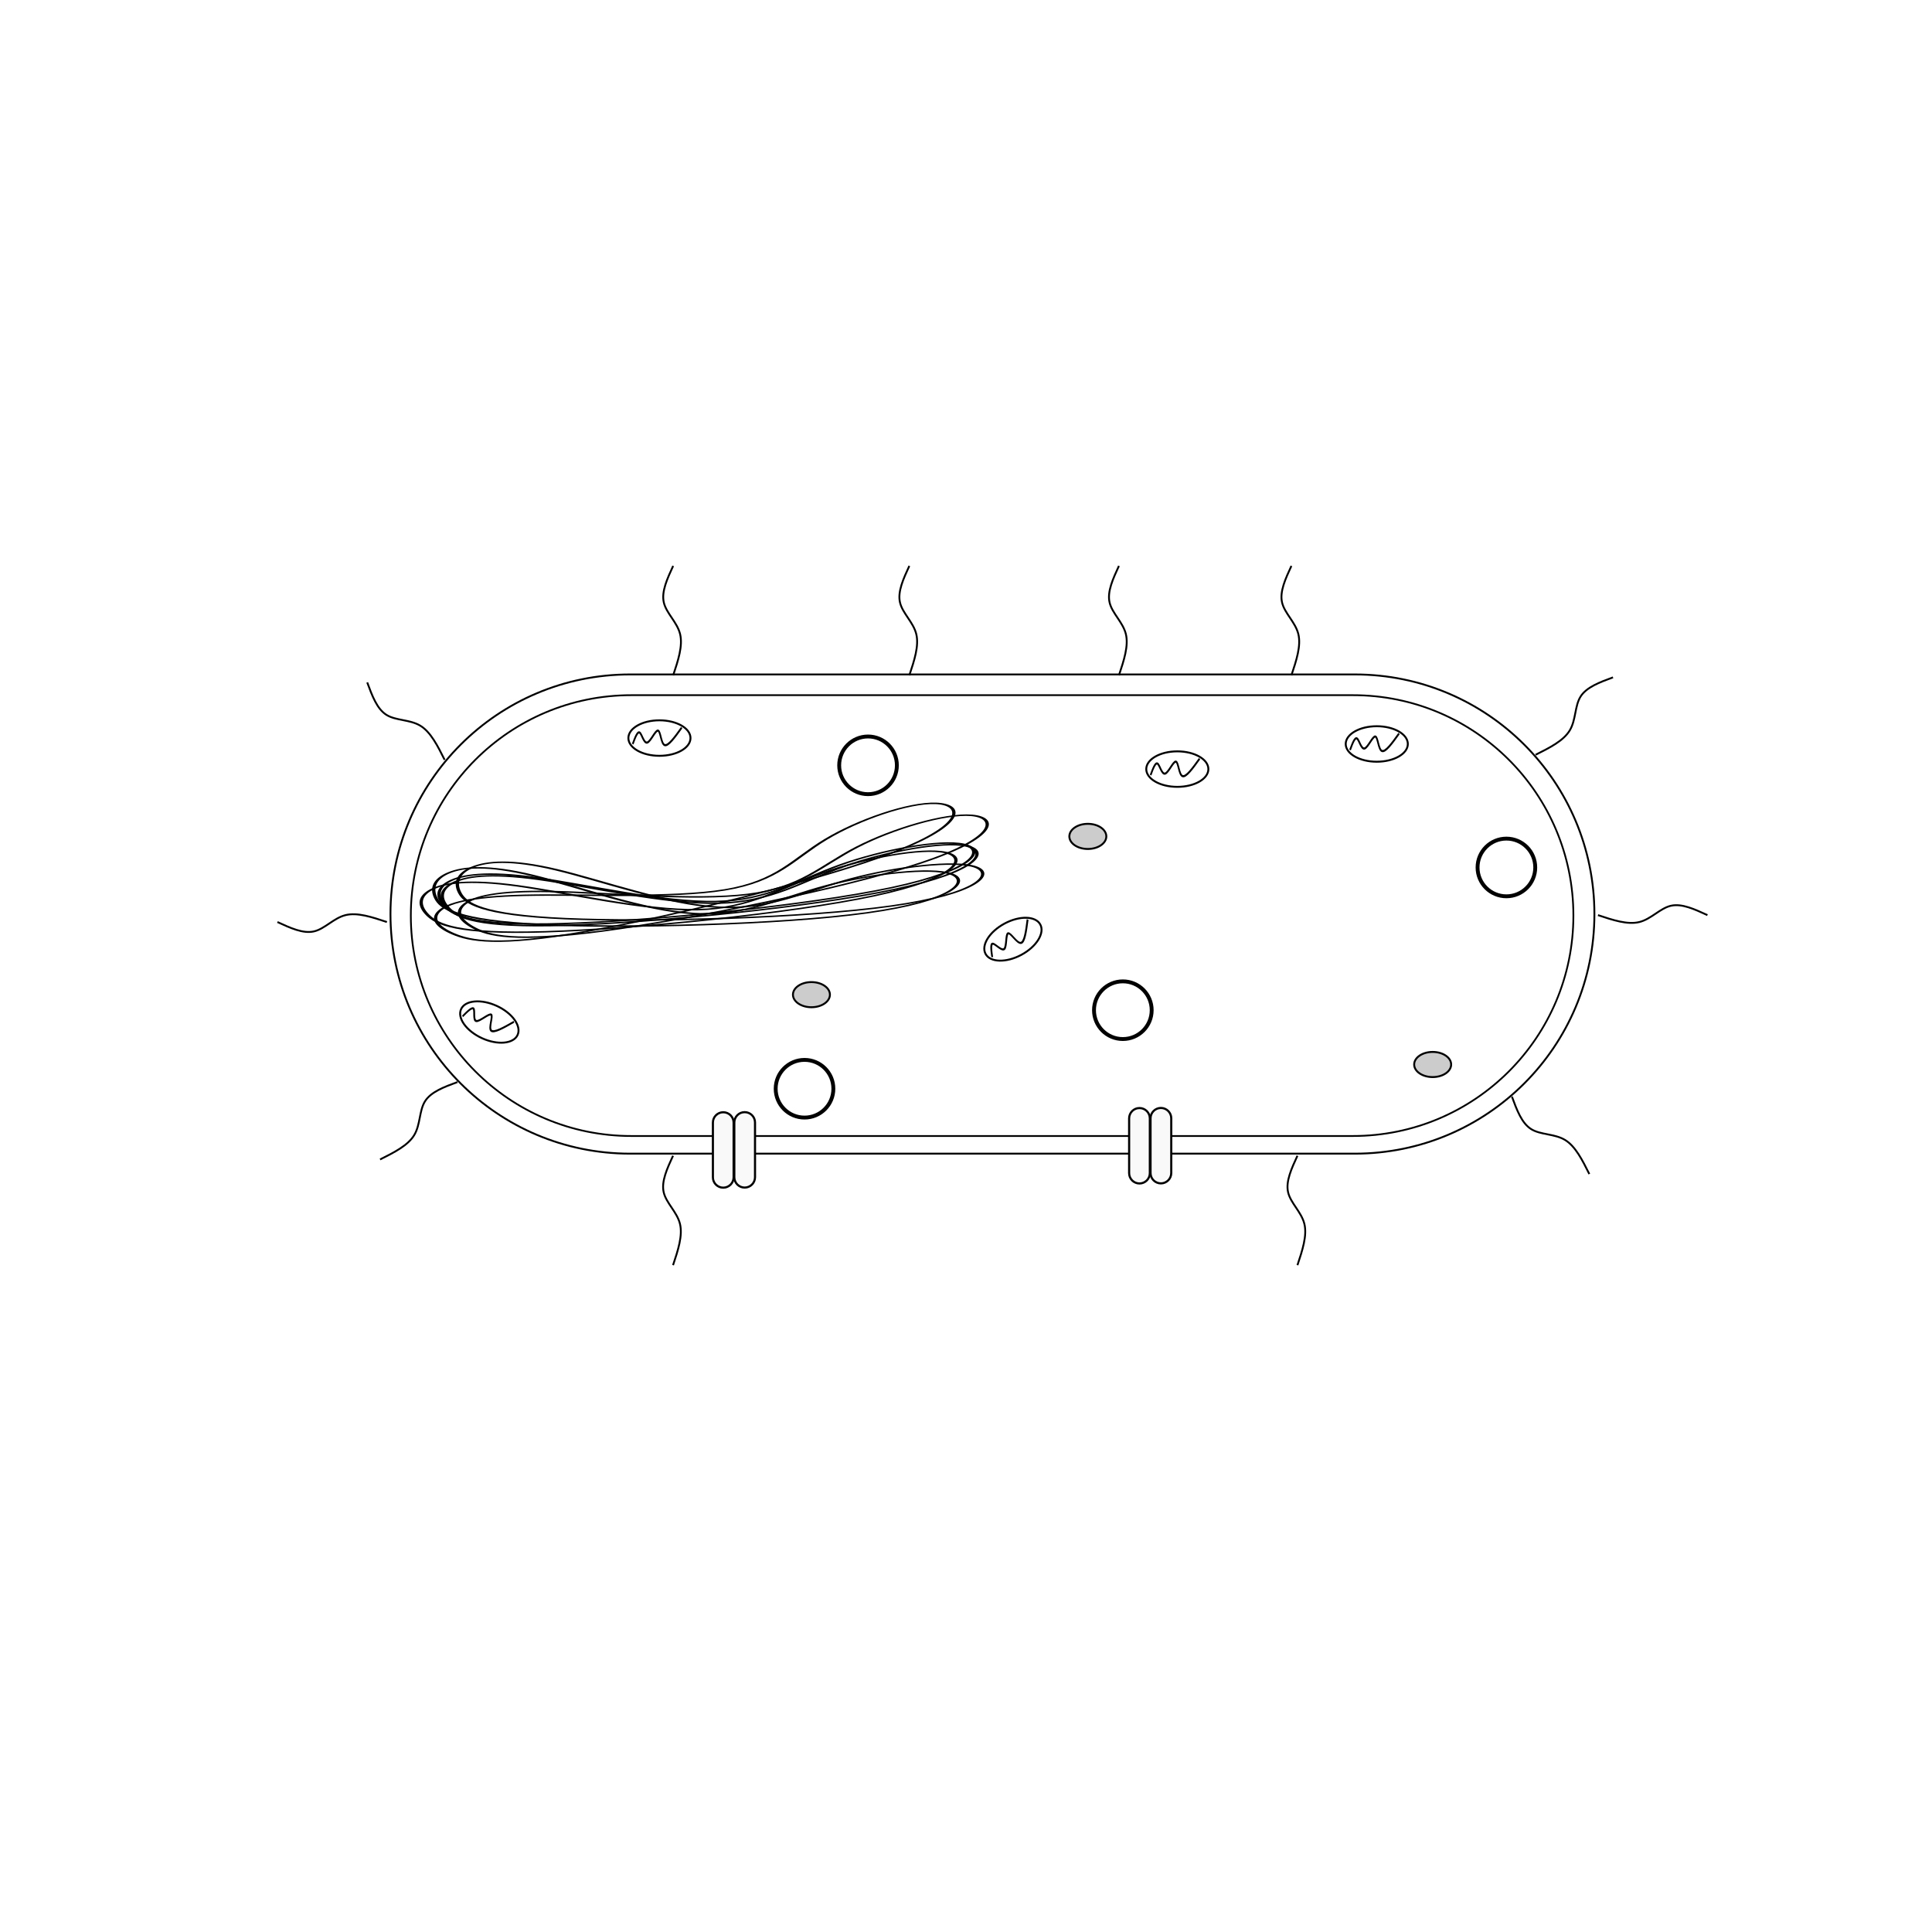
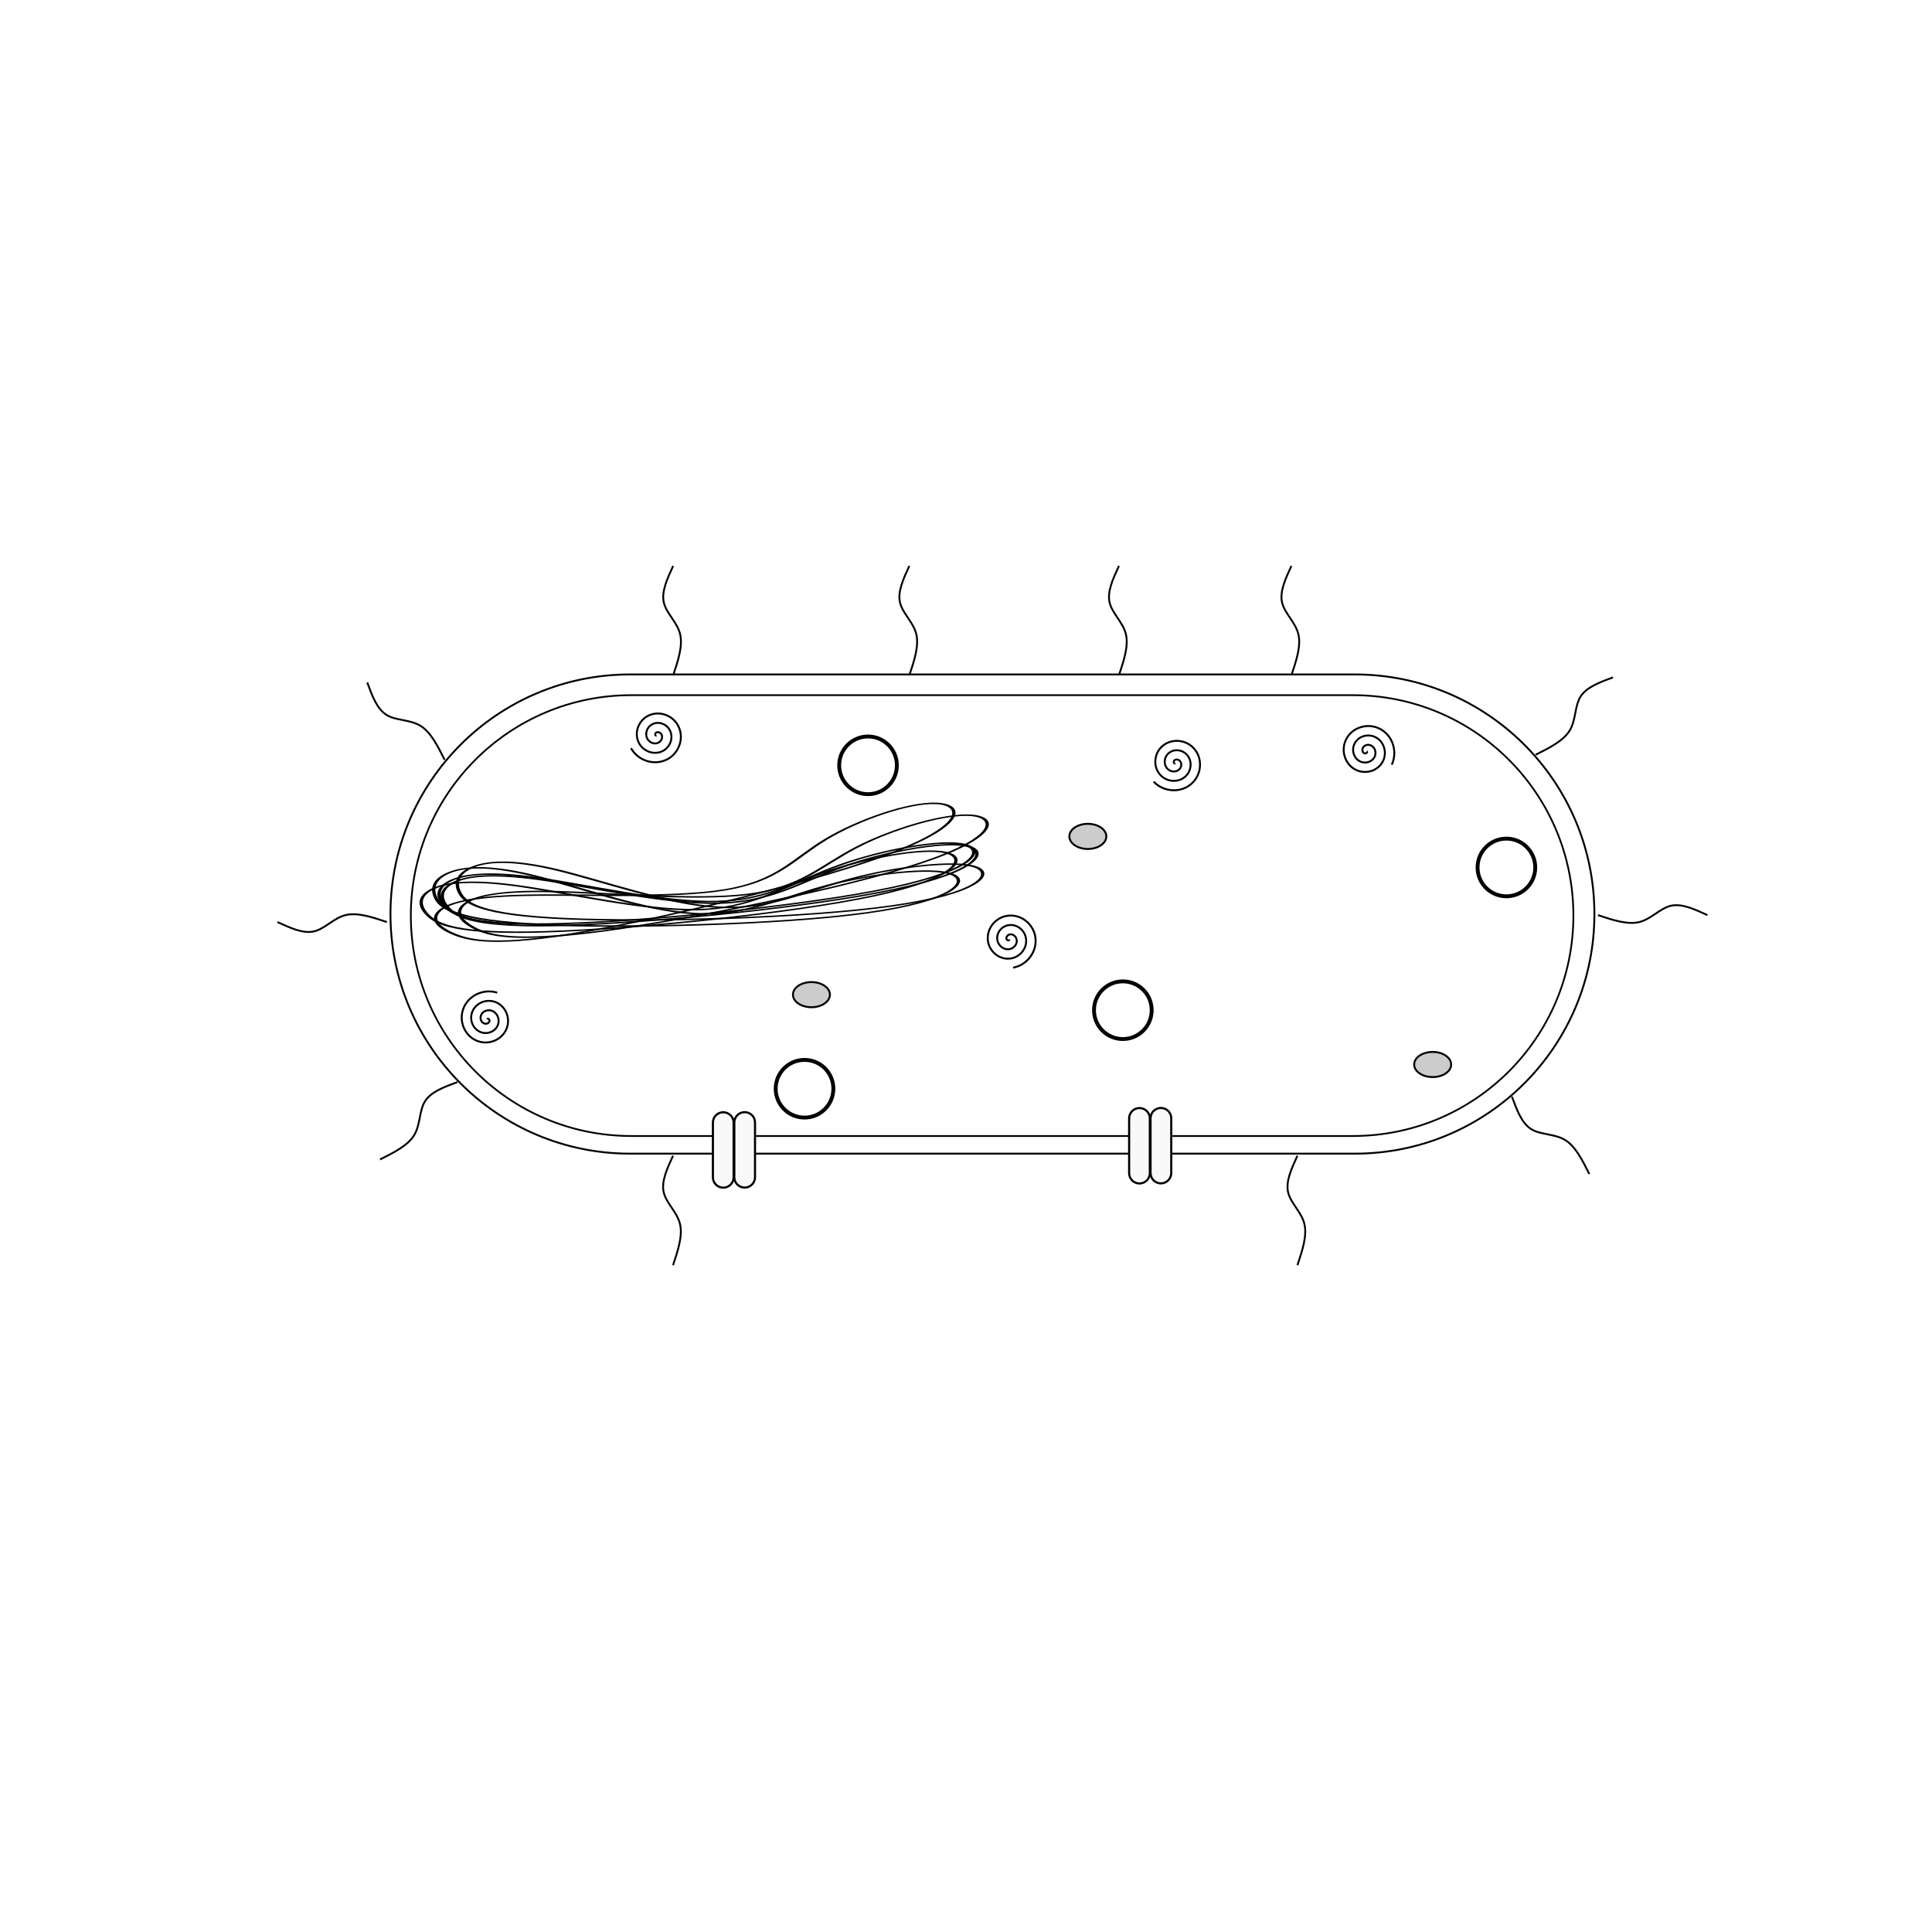
<svg xmlns="http://www.w3.org/2000/svg" width="1000" height="1000" viewBox="0 0 1000 1000" version="1.1" id="svg1">
  <defs id="defs1">
    </defs>
  <g id="layer1">
    <rect style="fill:none;stroke:#000000;stroke-width:0.96;stroke-linejoin:round" id="rect1" width="623.158" height="248.038" x="202.105" y="349.091" ry="124.019" />
    <rect style="fill:none;stroke:#000000;stroke-width:0.905;stroke-linejoin:round;stroke-dasharray:none" id="rect1-0" width="601.738" height="228.167" x="212.646" y="359.823" ry="114.083" />
    <path style="fill:none;stroke:#000000;stroke-width:0.96;stroke-linejoin:round" d="m 500.67,347.56 c 2.552,-7.655 5.104,-15.311 3.573,-21.435 -1.531,-6.124 -7.145,-10.718 -8.421,-16.332 -1.276,-5.614 1.786,-12.249 4.848,-18.884" id="path21" transform="translate(-30,2)" />
    <path style="fill:none;stroke:#000000;stroke-width:0.96;stroke-linejoin:round" d="m 500.67,347.56 c 2.552,-7.655 5.104,-15.311 3.573,-21.435 -1.531,-6.124 -7.145,-10.718 -8.421,-16.332 -1.276,-5.614 1.786,-12.249 4.848,-18.884" id="path21-6-1" transform="translate(-152.3031,307.2921)" />
    <path style="fill:none;stroke:#000000;stroke-width:0.96;stroke-linejoin:round" d="m 500.67,347.56 c 2.552,-7.655 5.104,-15.311 3.573,-21.435 -1.531,-6.124 -7.145,-10.718 -8.421,-16.332 -1.276,-5.614 1.786,-12.249 4.848,-18.884" id="path21-6-2" transform="translate(170.8836,307.2921)" />
    <path style="fill:none;stroke:#000000;stroke-width:0.96;stroke-linejoin:round" d="m 500.67,347.56 c 2.552,-7.655 5.104,-15.311 3.573,-21.435 -1.531,-6.124 -7.145,-10.718 -8.421,-16.332 -1.276,-5.614 1.786,-12.249 4.848,-18.884" id="path21-62" transform="translate(-152.2424,2)" />
    <path style="fill:none;stroke:#000000;stroke-width:0.96;stroke-linejoin:round" d="m 500.67,347.56 c 2.552,-7.655 5.104,-15.311 3.573,-21.435 -1.531,-6.124 -7.145,-10.718 -8.421,-16.332 -1.276,-5.614 1.786,-12.249 4.848,-18.884" id="path21-62-9" transform="rotate(45,43.81258,106.9504)" />
    <path style="fill:none;stroke:#000000;stroke-width:0.96;stroke-linejoin:round" d="m 500.67,347.56 c 2.552,-7.655 5.104,-15.311 3.573,-21.435 -1.531,-6.124 -7.145,-10.718 -8.421,-16.332 -1.276,-5.614 1.786,-12.249 4.848,-18.884" id="path21-62-8" transform="rotate(-90,415.3033,562.6102)" />
    <path style="fill:none;stroke:#000000;stroke-width:0.96;stroke-linejoin:round" d="m 500.67,347.56 c 2.552,-7.655 5.104,-15.311 3.573,-21.435 -1.531,-6.124 -7.145,-10.718 -8.421,-16.332 -1.276,-5.614 1.786,-12.249 4.848,-18.884" id="path21-62-7" transform="rotate(-45,420.5875,696.9843)" />
    <path style="fill:none;stroke:#000000;stroke-width:0.96;stroke-linejoin:round" d="m 500.67,347.56 c 2.552,-7.655 5.104,-15.311 3.573,-21.435 -1.531,-6.124 -7.145,-10.718 -8.421,-16.332 -1.276,-5.614 1.786,-12.249 4.848,-18.884" id="path21-5" transform="translate(78.48644,2)" />
    <path style="fill:none;stroke:#000000;stroke-width:0.96;stroke-linejoin:round" d="m 500.67,347.56 c 2.552,-7.655 5.104,-15.311 3.573,-21.435 -1.531,-6.124 -7.145,-10.718 -8.421,-16.332 -1.276,-5.614 1.786,-12.249 4.848,-18.884" id="path21-1" transform="translate(167.7576,2)" />
    <path style="fill:none;stroke:#000000;stroke-width:0.96;stroke-linejoin:round" d="m 500.67,347.56 c 2.552,-7.655 5.104,-15.311 3.573,-21.435 -1.531,-6.124 -7.145,-10.718 -8.421,-16.332 -1.276,-5.614 1.786,-12.249 4.848,-18.884" id="path21-1-2" transform="rotate(-45,975.6473,88.98007)" />
    <path style="fill:none;stroke:#000000;stroke-width:0.96;stroke-linejoin:round" d="m 500.67,347.56 c 2.552,-7.655 5.104,-15.311 3.573,-21.435 -1.531,-6.124 -7.145,-10.718 -8.421,-16.332 -1.276,-5.614 1.786,-12.249 4.848,-18.884" id="path21-1-8" transform="rotate(90,600.8401,573.8352)" />
    <path style="fill:none;stroke:#000000;stroke-width:0.96;stroke-linejoin:round" d="m 500.67,347.56 c 2.552,-7.655 5.104,-15.311 3.573,-21.435 -1.531,-6.124 -7.145,-10.718 -8.421,-16.332 -1.276,-5.614 1.786,-12.249 4.848,-18.884" id="path21-1-6" transform="rotate(45,595.7227,724.1946)" />
    <g id="g23" transform="matrix(1.298389,-0.2198744,0.2739085,0.7100861,-248.0647,204.3483)">
      <path style="fill:none;stroke:#000000;stroke-width:1;stroke-linejoin:round;stroke-dasharray:none" d="m 263.987,460.861 c 1.659,7.656 6.252,16.842 32.154,25.263 25.902,8.421 73.11,16.076 99.394,13.525 26.284,-2.552 31.643,-15.311 25.518,-21.435 -6.125,-6.124 -23.732,-5.614 -37.895,-0.127 -14.163,5.487 -24.88,15.949 -40.319,10.59 -15.439,-5.359 -35.598,-26.539 -49.378,-37.129 -13.78,-10.59 -21.18,-10.59 -25.518,-7.528 -4.338,3.062 -5.614,9.187 -3.955,16.842 z" id="path1" transform="matrix(1.290983,0,0,0.9982784,-76.54494,0.811858)" />
      <path style="fill:none;stroke:#000000;stroke-width:1;stroke-linejoin:round;stroke-dasharray:none" d="m 263.987,460.861 c 1.659,7.656 6.252,16.842 32.154,25.263 25.902,8.421 73.11,16.076 99.394,13.525 26.284,-2.552 31.643,-15.311 25.518,-21.435 -6.125,-6.124 -23.732,-5.614 -37.895,-0.127 -14.163,5.487 -24.88,15.949 -40.319,10.59 -15.439,-5.359 -35.598,-26.539 -49.378,-37.129 -13.78,-10.59 -21.18,-10.59 -25.518,-7.528 -4.338,3.062 -5.614,9.187 -3.955,16.842 z" id="path1-8" transform="matrix(1.22399,-0.3174051,0.4104713,0.9464744,-241.0922,124.5493)" />
      <path style="fill:none;stroke:#000000;stroke-width:1;stroke-linejoin:round;stroke-dasharray:none" d="m 263.987,460.861 c 1.659,7.656 6.252,16.842 32.154,25.263 25.902,8.421 73.11,16.076 99.394,13.525 26.284,-2.552 31.643,-15.311 25.518,-21.435 -6.125,-6.124 -23.732,-5.614 -37.895,-0.127 -14.163,5.487 -24.88,15.949 -40.319,10.59 -15.439,-5.359 -35.598,-26.539 -49.378,-37.129 -13.78,-10.59 -21.18,-10.59 -25.518,-7.528 -4.338,3.062 -5.614,9.187 -3.955,16.842 z" id="path1-9" transform="matrix(1.273127,0.1654611,-0.2139759,0.9844706,32.32633,-46.90382)" />
      <path style="fill:none;stroke:#000000;stroke-width:1;stroke-linejoin:round;stroke-dasharray:none" d="m 263.987,460.861 c 1.659,7.656 6.252,16.842 32.154,25.263 25.902,8.421 73.11,16.076 99.394,13.525 26.284,-2.552 31.643,-15.311 25.518,-21.435 -6.125,-6.124 -23.732,-5.614 -37.895,-0.127 -14.163,5.487 -24.88,15.949 -40.319,10.59 -15.439,-5.359 -35.598,-26.539 -49.378,-37.129 -13.78,-10.59 -21.18,-10.59 -25.518,-7.528 -4.338,3.062 -5.614,9.187 -3.955,16.842 z" id="path1-4" transform="matrix(1.256247,-0.2300158,0.2974587,0.9714178,-189.0317,88.14321)" />
      <path style="fill:none;stroke:#000000;stroke-width:1;stroke-linejoin:round;stroke-dasharray:none" d="m 263.987,460.861 c 1.659,7.656 6.252,16.842 32.154,25.263 25.902,8.421 73.11,16.076 99.394,13.525 26.284,-2.552 31.643,-15.311 25.518,-21.435 -6.125,-6.124 -23.732,-5.614 -37.895,-0.127 -14.163,5.487 -24.88,15.949 -40.319,10.59 -15.439,-5.359 -35.598,-26.539 -49.378,-37.129 -13.78,-10.59 -21.18,-10.59 -25.518,-7.528 -4.338,3.062 -5.614,9.187 -3.955,16.842 z" id="path1-5" transform="matrix(1.274522,0.1589099,-0.2055038,0.9855493,37.73843,-46.69139)" />
      <path style="fill:none;stroke:#000000;stroke-width:1;stroke-linejoin:round;stroke-dasharray:none" d="m 263.987,460.861 c 1.659,7.656 6.252,16.842 32.154,25.263 25.902,8.421 73.11,16.076 99.394,13.525 26.284,-2.552 31.643,-15.311 25.518,-21.435 -6.125,-6.124 -23.732,-5.614 -37.895,-0.127 -14.163,5.487 -24.88,15.949 -40.319,10.59 -15.439,-5.359 -35.598,-26.539 -49.378,-37.129 -13.78,-10.59 -21.18,-10.59 -25.518,-7.528 -4.338,3.062 -5.614,9.187 -3.955,16.842 z" id="path1-91" transform="matrix(1.290983,0,0,0.9982784,-67.71203,-1.189614)" />
      <path style="fill:none;stroke:#000000;stroke-width:1;stroke-linejoin:round;stroke-dasharray:none" d="m 263.987,460.861 c 1.659,7.656 6.252,16.842 32.154,25.263 25.902,8.421 73.11,16.076 99.394,13.525 26.284,-2.552 31.643,-15.311 25.518,-21.435 -6.125,-6.124 -23.732,-5.614 -37.895,-0.127 -14.163,5.487 -24.88,15.949 -40.319,10.59 -15.439,-5.359 -35.598,-26.539 -49.378,-37.129 -13.78,-10.59 -21.18,-10.59 -25.518,-7.528 -4.338,3.062 -5.614,9.187 -3.955,16.842 z" id="path1-98" transform="matrix(1.290983,0,0,0.9982784,-68.70034,-2.718079)" />
    </g>
    <ellipse style="fill:#cccccc;stroke:#000000;stroke-width:1;stroke-linejoin:round;stroke-dasharray:none" id="path24" cx="563.062" cy="432.919" rx="9.569" ry="6.507" />
    <circle style="fill:none;stroke:#000000;stroke-width:2;stroke-linejoin:round;stroke-dasharray:none" id="path25" cx="779.713" cy="448.995" r="14.928" />
    <circle style="fill:none;stroke:#000000;stroke-width:2;stroke-linejoin:round;stroke-dasharray:none" id="path25-6" cx="581.182" cy="522.876" r="14.928" />
    <ellipse style="fill:#cccccc;stroke:#000000;stroke-width:1;stroke-linejoin:round;stroke-dasharray:none" id="path24-6" cx="419.998" cy="514.835" rx="9.569" ry="6.507" />
    <ellipse style="fill:#cccccc;stroke:#000000;stroke-width:1;stroke-linejoin:round;stroke-dasharray:none" id="path24-2" cx="741.543" cy="550.983" rx="9.569" ry="6.507" />
-     <g id="g26">
-       <ellipse style="fill:none;stroke:#000000;stroke-width:1;stroke-linejoin:round;stroke-dasharray:none" id="path23" cx="609.378" cy="398.086" rx="16.077" ry="9.187" />
-       <path style="fill:none;stroke:#000000;stroke-width:1.1;stroke-linejoin:round;stroke-dasharray:none" d="m 595.598,401.148 c 1.531,-3.317 3.062,-6.635 4.466,-5.869 1.404,0.766 2.679,5.614 4.848,5.104 2.169,-0.51 5.231,-6.38 6.89,-6.124 1.659,0.255 1.914,6.635 4.211,7.4 2.297,0.766 6.635,-4.083 10.973,-8.931" id="path26" transform="matrix(0.8076702,0,0,1.009823,114.4988,-3.902906)" />
-     </g>
-     <g id="g26-1" transform="translate(-268.055,-16.06938)">
-       <ellipse style="fill:none;stroke:#000000;stroke-width:1;stroke-linejoin:round;stroke-dasharray:none" id="path23-4" cx="609.378" cy="398.086" rx="16.077" ry="9.187" />
-       <path style="fill:none;stroke:#000000;stroke-width:1.1;stroke-linejoin:round;stroke-dasharray:none" d="m 595.598,401.148 c 1.531,-3.317 3.062,-6.635 4.466,-5.869 1.404,0.766 2.679,5.614 4.848,5.104 2.169,-0.51 5.231,-6.38 6.89,-6.124 1.659,0.255 1.914,6.635 4.211,7.4 2.297,0.766 6.635,-4.083 10.973,-8.931" id="path26-0" transform="matrix(0.8076702,0,0,1.009823,114.4988,-3.902906)" />
-     </g>
-     <g id="g26-3" transform="translate(103.2368,-13.00718)">
-       <ellipse style="fill:none;stroke:#000000;stroke-width:1;stroke-linejoin:round;stroke-dasharray:none" id="path23-6" cx="609.378" cy="398.086" rx="16.077" ry="9.187" />
-       <path style="fill:none;stroke:#000000;stroke-width:1.1;stroke-linejoin:round;stroke-dasharray:none" d="m 595.598,401.148 c 1.531,-3.317 3.062,-6.635 4.466,-5.869 1.404,0.766 2.679,5.614 4.848,5.104 2.169,-0.51 5.231,-6.38 6.89,-6.124 1.659,0.255 1.914,6.635 4.211,7.4 2.297,0.766 6.635,-4.083 10.973,-8.931" id="path26-3" transform="matrix(0.8076702,0,0,1.009823,114.4988,-3.902906)" />
-     </g>
-     <g id="g26-5" transform="rotate(-28.19984,742.0966,611.4856)">
-       <ellipse style="fill:none;stroke:#000000;stroke-width:1;stroke-linejoin:round;stroke-dasharray:none" id="path23-3" cx="609.378" cy="398.086" rx="16.077" ry="9.187" />
-       <path style="fill:none;stroke:#000000;stroke-width:1.1;stroke-linejoin:round;stroke-dasharray:none" d="m 595.598,401.148 c 1.531,-3.317 3.062,-6.635 4.466,-5.869 1.404,0.766 2.679,5.614 4.848,5.104 2.169,-0.51 5.231,-6.38 6.89,-6.124 1.659,0.255 1.914,6.635 4.211,7.4 2.297,0.766 6.635,-4.083 10.973,-8.931" id="path26-36" transform="matrix(0.8076702,0,0,1.009823,114.4988,-3.902906)" />
-     </g>
-     <g id="g26-4" transform="rotate(24.61547,131.3078,-352.5222)">
-       <ellipse style="fill:none;stroke:#000000;stroke-width:1;stroke-linejoin:round;stroke-dasharray:none" id="path23-49" cx="609.378" cy="398.086" rx="16.077" ry="9.187" />
-       <path style="fill:none;stroke:#000000;stroke-width:1.1;stroke-linejoin:round;stroke-dasharray:none" d="m 595.598,401.148 c 1.531,-3.317 3.062,-6.635 4.466,-5.869 1.404,0.766 2.679,5.614 4.848,5.104 2.169,-0.51 5.231,-6.38 6.89,-6.124 1.659,0.255 1.914,6.635 4.211,7.4 2.297,0.766 6.635,-4.083 10.973,-8.931" id="path26-4" transform="matrix(0.8076702,0,0,1.009823,114.4988,-3.902906)" />
-     </g>
    <circle style="fill:none;stroke:#000000;stroke-width:2;stroke-linejoin:round;stroke-dasharray:none" id="path25-6-7" cx="449.292" cy="396.134" r="14.928" />
    <circle style="fill:none;stroke:#000000;stroke-width:2;stroke-linejoin:round;stroke-dasharray:none" id="path25-6-7-0" cx="416.421" cy="563.526" r="14.928" />
    <g id="g27">
      <rect style="fill:#f9f9f9;fill-opacity:1;stroke:#000000;stroke-width:1.1;stroke-linejoin:round;stroke-dasharray:none" id="rect26" width="10.718" height="39.043" x="368.995" y="575.694" ry="5.359" />
      <rect style="fill:#f9f9f9;fill-opacity:1;stroke:#000000;stroke-width:1.1;stroke-linejoin:round;stroke-dasharray:none" id="rect26-2" width="10.718" height="39.043" x="380.081" y="575.646" ry="5.359" />
    </g>
    <g id="g27-6" transform="translate(215.44,-2.172245)">
      <rect style="fill:#f9f9f9;fill-opacity:1;stroke:#000000;stroke-width:1.1;stroke-linejoin:round;stroke-dasharray:none" id="rect26-0" width="10.718" height="39.043" x="368.995" y="575.694" ry="5.359" />
      <rect style="fill:#f9f9f9;fill-opacity:1;stroke:#000000;stroke-width:1.1;stroke-linejoin:round;stroke-dasharray:none" id="rect26-2-7" width="10.718" height="39.043" x="380.081" y="575.646" ry="5.359" />
    </g>
+     <path style="fill:none;fill-rule:evenodd;stroke:#000000" id="path2" d="m 692.057,405.742 c 0.653,0.345 -0.144,1.05 -0.574,1.085 -1.166,0.093 -1.772,-1.251 -1.595,-2.233 0.317,-1.756 2.297,-2.56 3.892,-2.105 2.34,0.667 3.365,3.356 2.616,5.55 -0.999,2.925 -4.418,4.177 -7.209,3.126 -3.512,-1.323 -4.993,-5.482 -3.636,-8.868 1.643,-4.1 6.548,-5.811 10.526,-4.147 4.689,1.961 6.63,7.614 4.657,12.185 -2.278,5.278 -8.68,7.45 -13.844,5.167 -5.867,-2.594 -8.271,-9.747 -5.678,-15.502 2.909,-6.457 10.814,-9.092 17.161,-6.188 7.047,3.224 9.914,11.881 6.699,18.82" transform="translate(15.311,-16.84211)" />
+     <path style="fill:none;fill-rule:evenodd;stroke:#000000" id="path2-9" d="m 692.057,405.742 c 0.653,0.345 -0.144,1.05 -0.574,1.085 -1.166,0.093 -1.772,-1.251 -1.595,-2.233 0.317,-1.756 2.297,-2.56 3.892,-2.105 2.34,0.667 3.365,3.356 2.616,5.55 -0.999,2.925 -4.418,4.177 -7.209,3.126 -3.512,-1.323 -4.993,-5.482 -3.636,-8.868 1.643,-4.1 6.548,-5.811 10.526,-4.147 4.689,1.961 6.63,7.614 4.657,12.185 -2.278,5.278 -8.68,7.45 -13.844,5.167 -5.867,-2.594 -8.271,-9.747 -5.678,-15.502 2.909,-6.457 10.814,-9.092 17.161,-6.188 7.047,3.224 9.914,11.881 6.699,18.82" transform="rotate(111.6469,653.8332,371.964)" />
+     <path style="fill:none;fill-rule:evenodd;stroke:#000000" id="path2-9-4" d="m 692.057,405.742 c 0.653,0.345 -0.144,1.05 -0.574,1.085 -1.166,0.093 -1.772,-1.251 -1.595,-2.233 0.317,-1.756 2.297,-2.56 3.892,-2.105 2.34,0.667 3.365,3.356 2.616,5.55 -0.999,2.925 -4.418,4.177 -7.209,3.126 -3.512,-1.323 -4.993,-5.482 -3.636,-8.868 1.643,-4.1 6.548,-5.811 10.526,-4.147 4.689,1.961 6.63,7.614 4.657,12.185 -2.278,5.278 -8.68,7.45 -13.844,5.167 -5.867,-2.594 -8.271,-9.747 -5.678,-15.502 2.909,-6.457 10.814,-9.092 17.161,-6.188 7.047,3.224 9.914,11.881 6.699,18.82" transform="rotate(-97.35404,525.6954,660.0364)" />
+     <path style="fill:none;fill-rule:evenodd;stroke:#000000" id="path2-9-4-3" d="m 692.057,405.742 c 0.653,0.345 -0.144,1.05 -0.574,1.085 -1.166,0.093 -1.772,-1.251 -1.595,-2.233 0.317,-1.756 2.297,-2.56 3.892,-2.105 2.34,0.667 3.365,3.356 2.616,5.55 -0.999,2.925 -4.418,4.177 -7.209,3.126 -3.512,-1.323 -4.993,-5.482 -3.636,-8.868 1.643,-4.1 6.548,-5.811 10.526,-4.147 4.689,1.961 6.63,7.614 4.657,12.185 -2.278,5.278 -8.68,7.45 -13.844,5.167 -5.867,-2.594 -8.271,-9.747 -5.678,-15.502 2.909,-6.457 10.814,-9.092 17.161,-6.188 7.047,3.224 9.914,11.881 6.699,18.82" transform="rotate(125.549,522.3664,302.6011)" />
+     <path style="fill:none;fill-rule:evenodd;stroke:#000000" id="path2-9-1" d="m 692.057,405.742 c 0.653,0.345 -0.144,1.05 -0.574,1.085 -1.166,0.093 -1.772,-1.251 -1.595,-2.233 0.317,-1.756 2.297,-2.56 3.892,-2.105 2.34,0.667 3.365,3.356 2.616,5.55 -0.999,2.925 -4.418,4.177 -7.209,3.126 -3.512,-1.323 -4.993,-5.482 -3.636,-8.868 1.643,-4.1 6.548,-5.811 10.526,-4.147 4.689,1.961 6.63,7.614 4.657,12.185 -2.278,5.278 -8.68,7.45 -13.844,5.167 -5.867,-2.594 -8.271,-9.747 -5.678,-15.502 2.909,-6.457 10.814,-9.092 17.161,-6.188 7.047,3.224 9.914,11.881 6.699,18.82" transform="rotate(54.48253,529.0298,281.2614)" />
  </g>
</svg>
